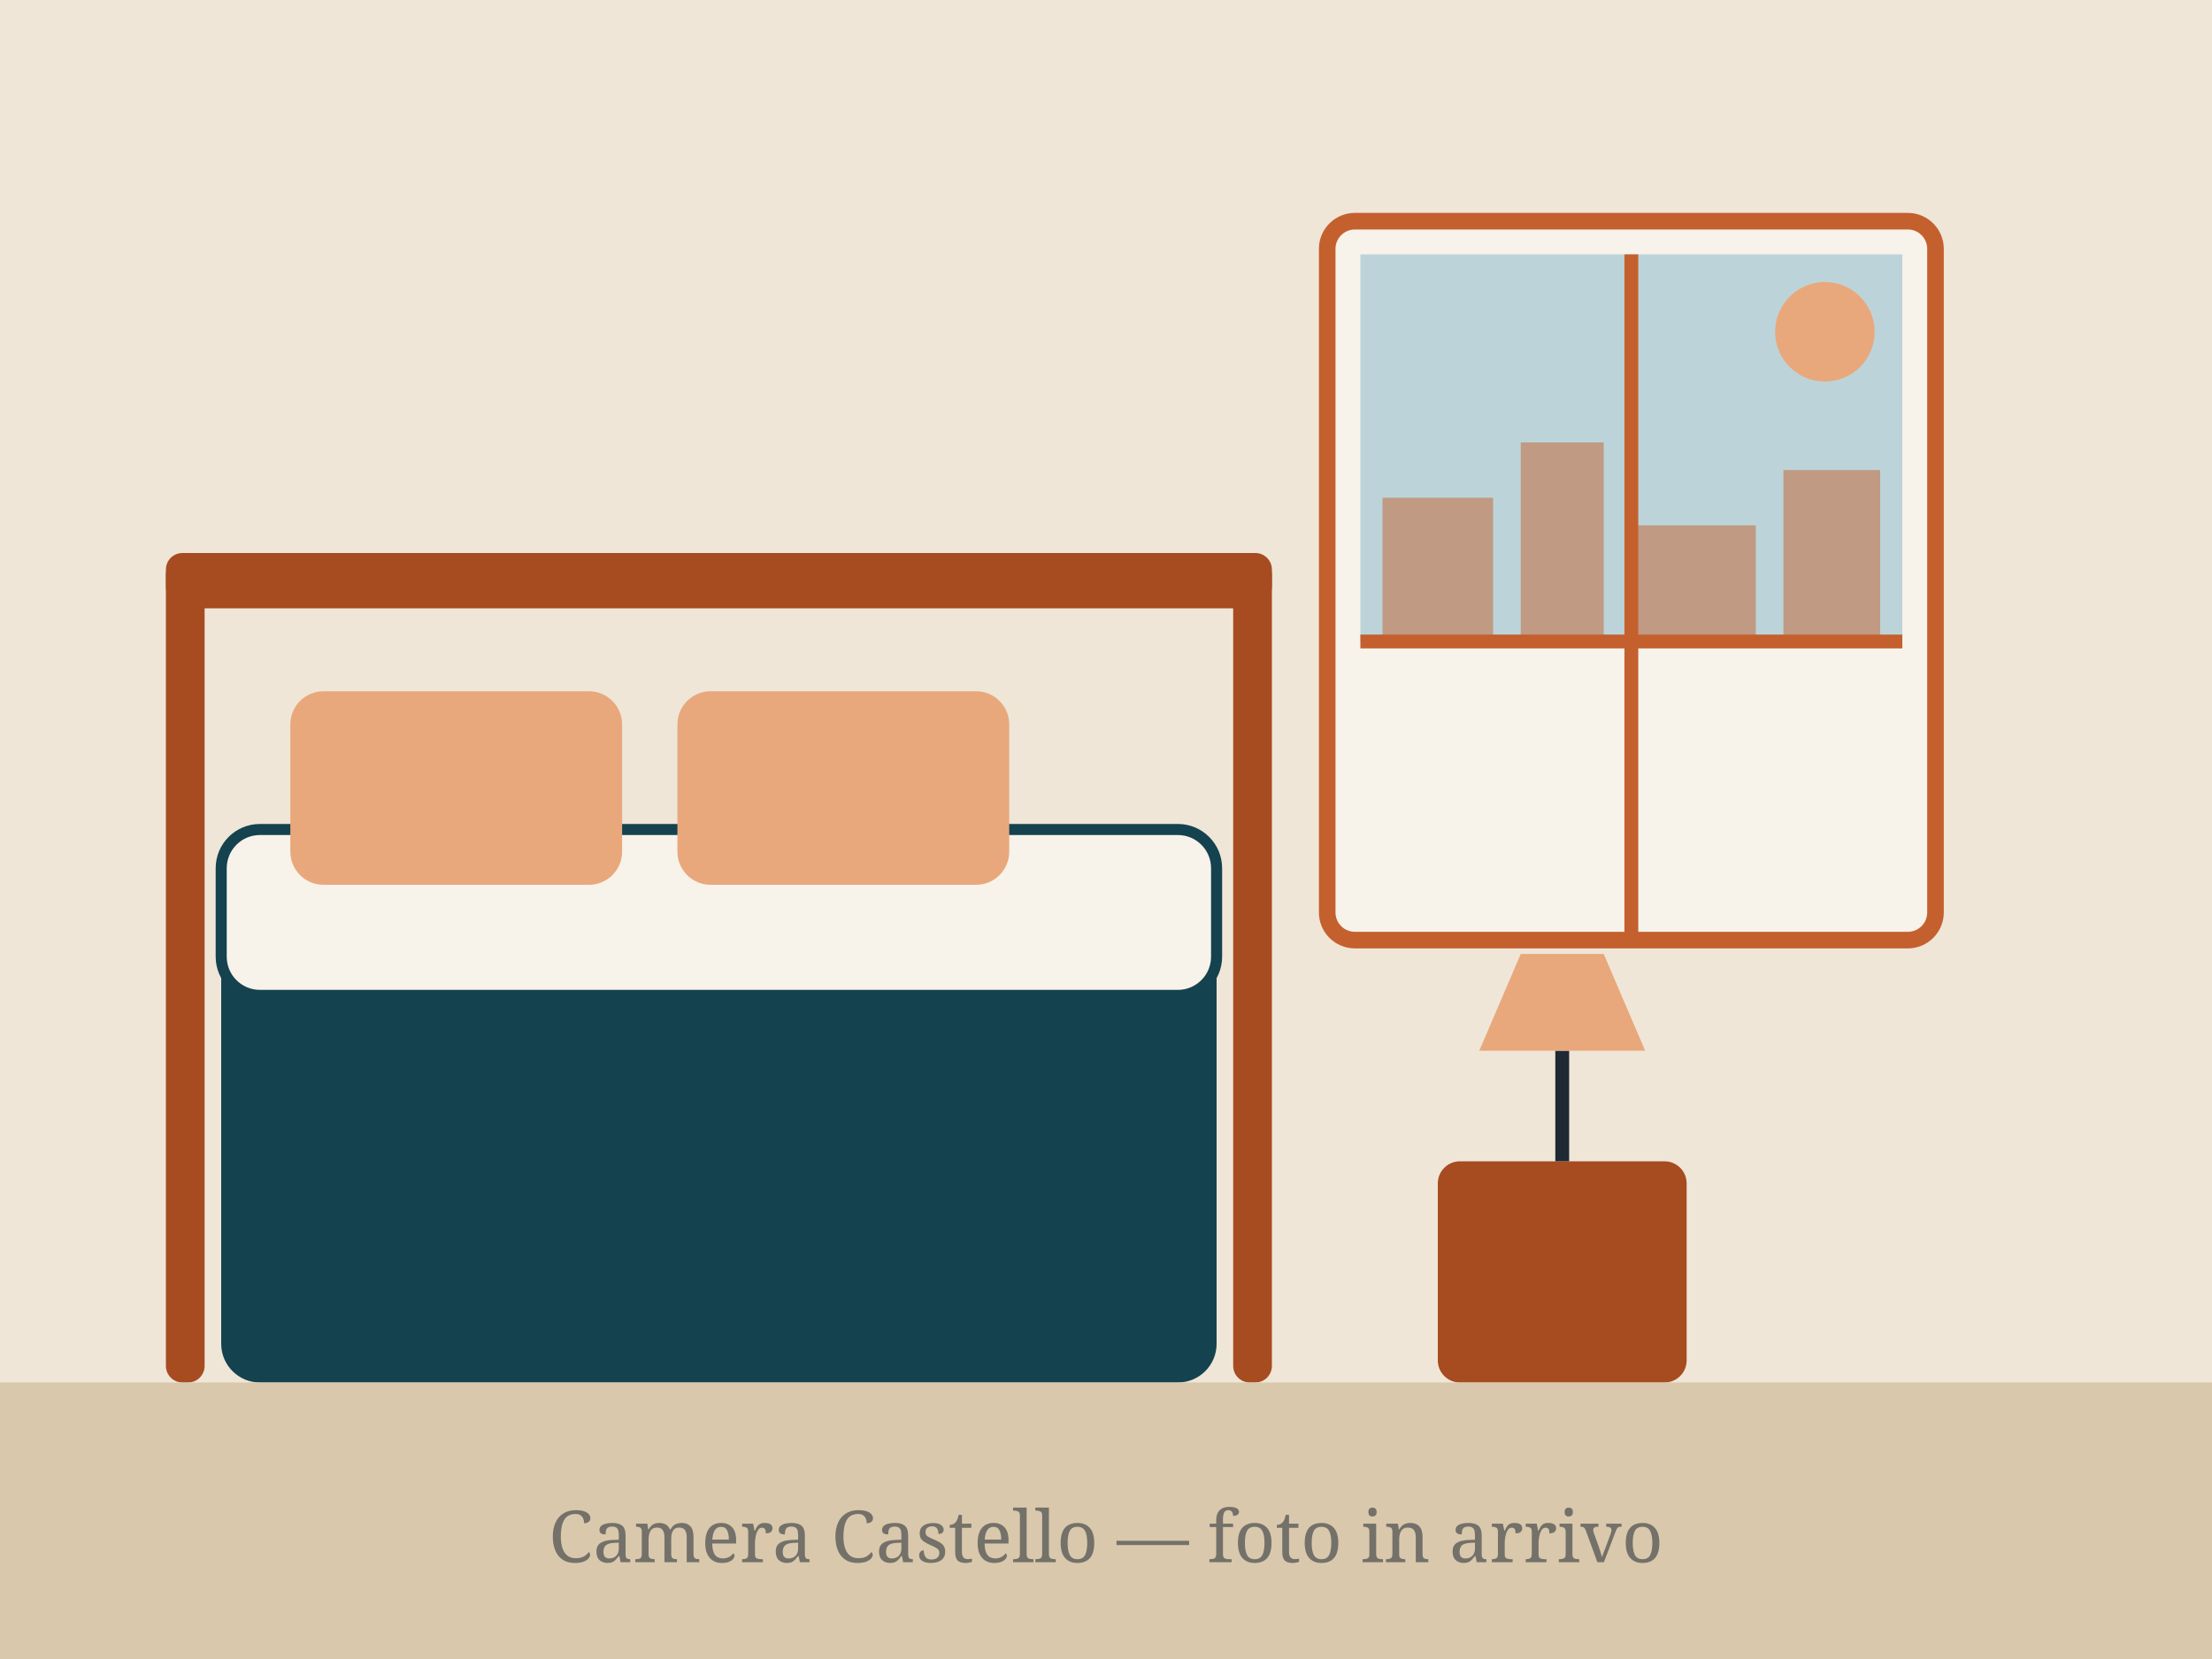
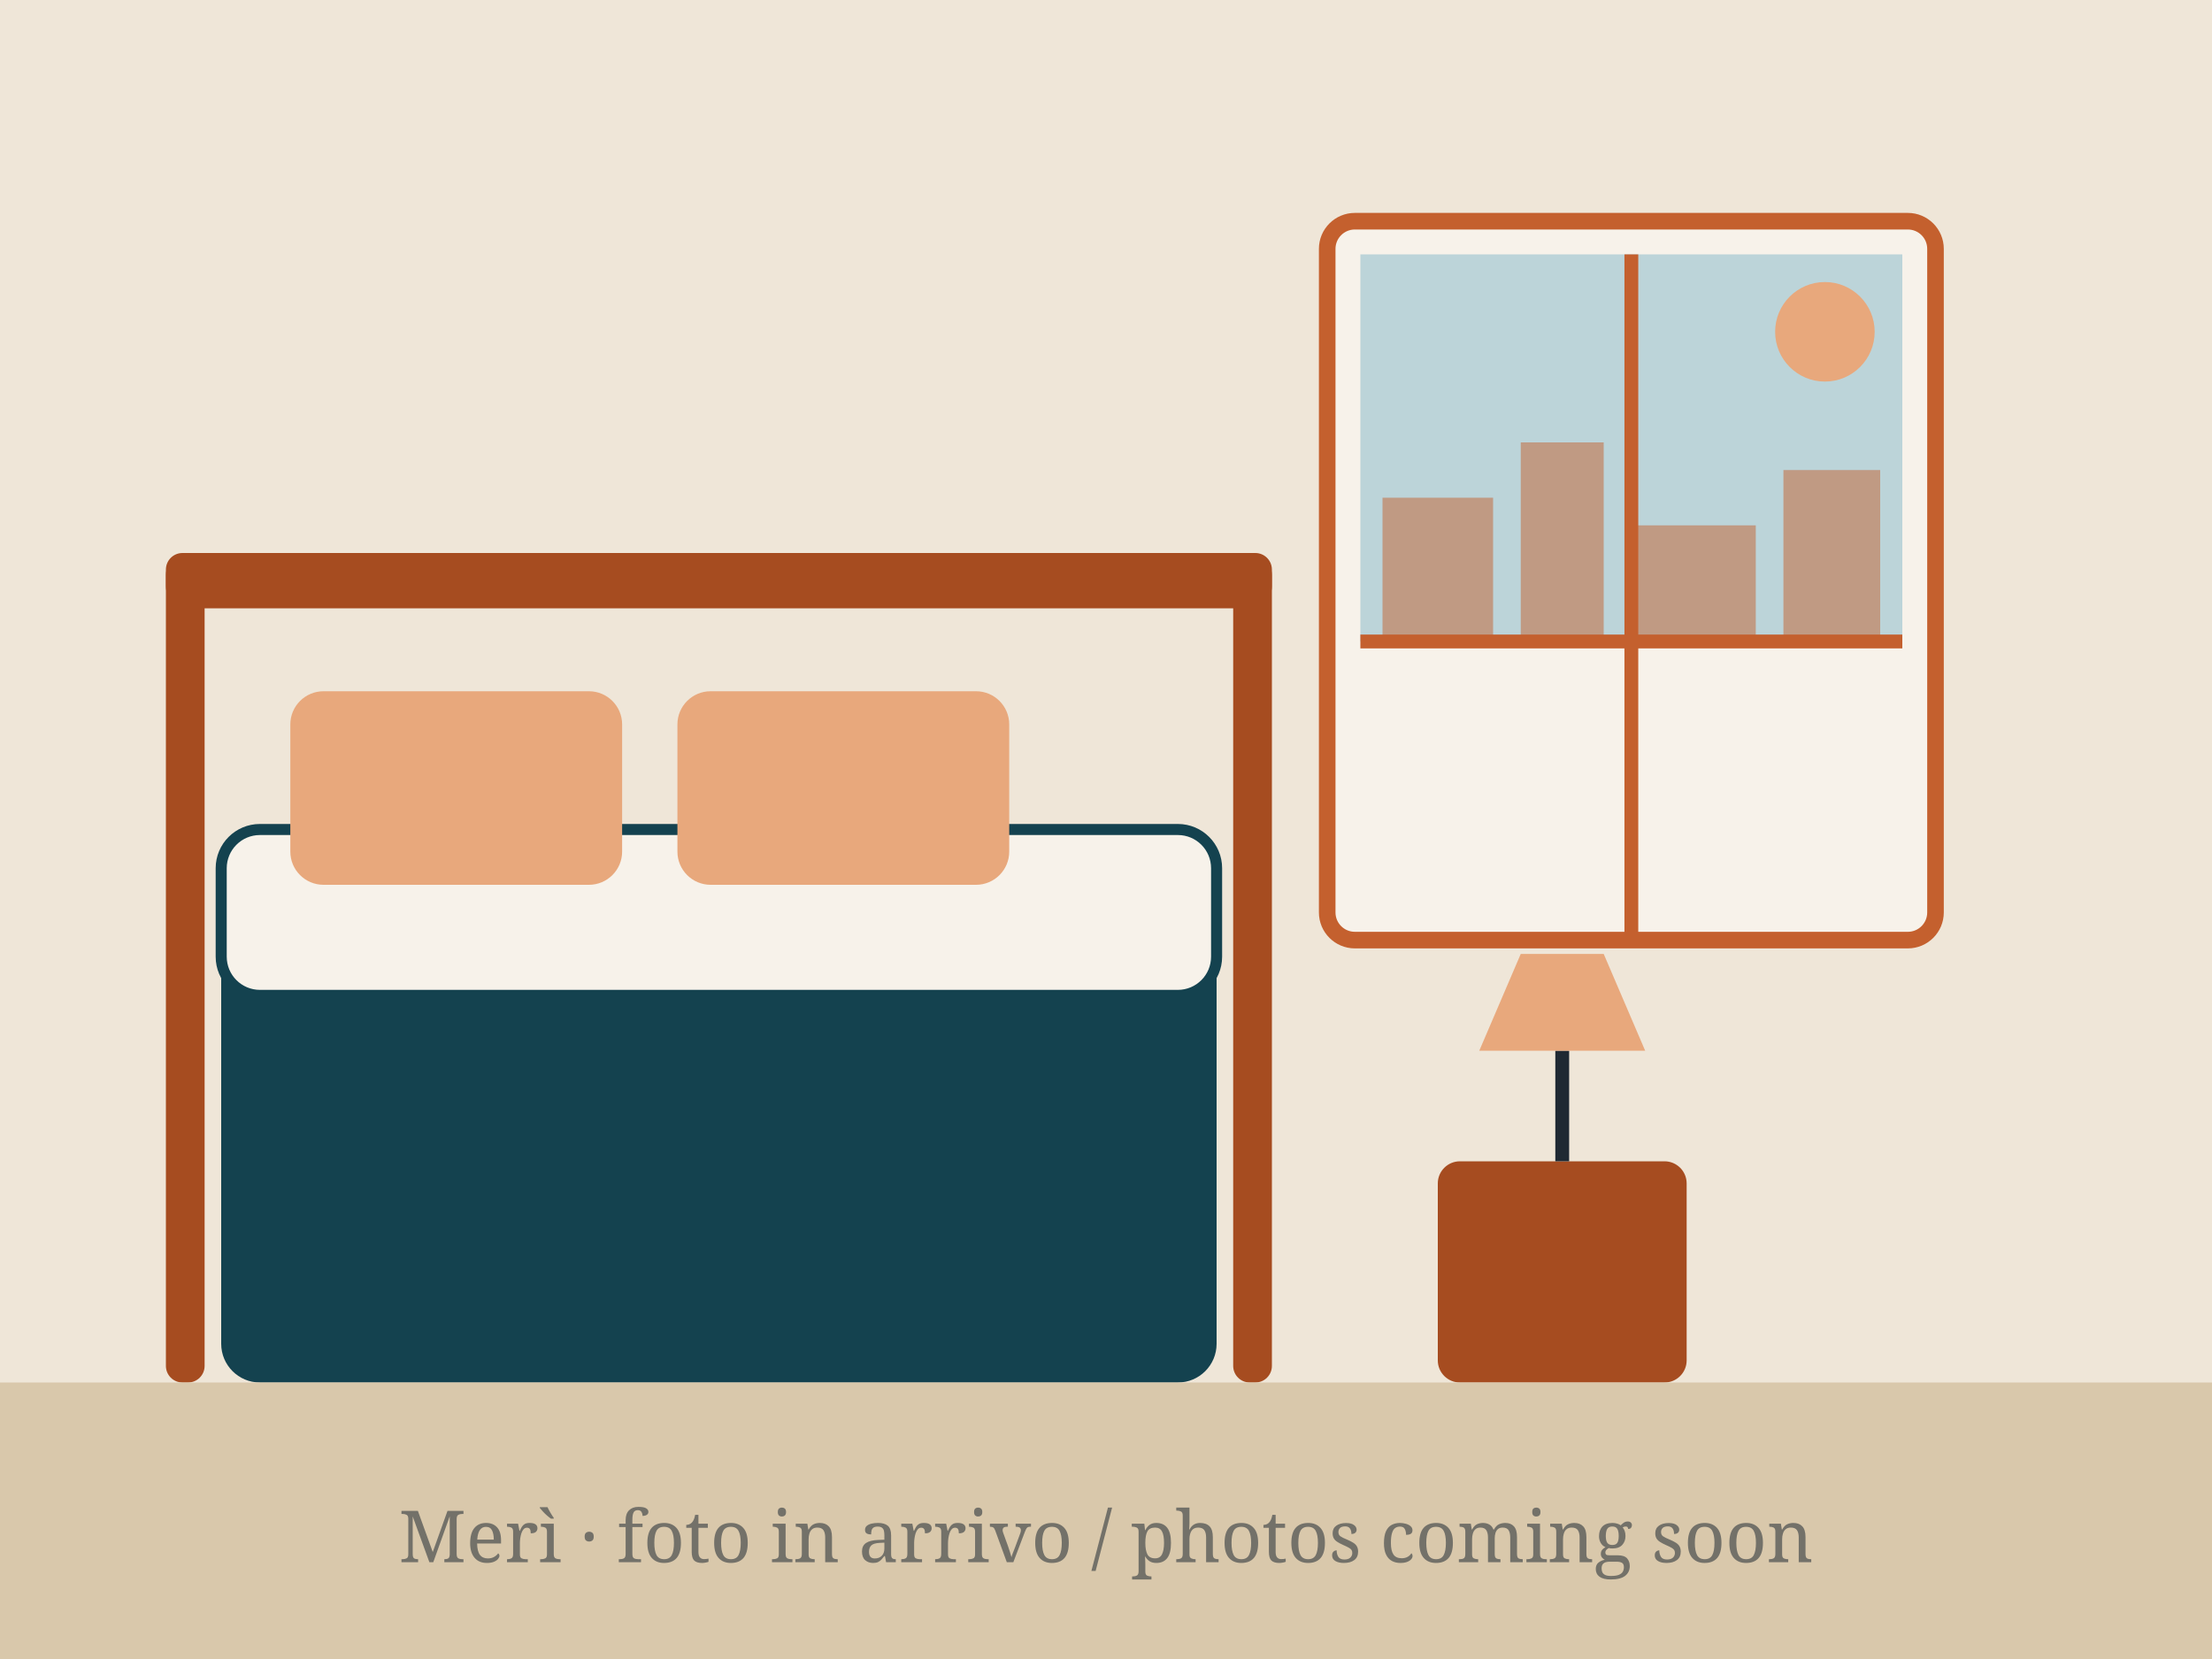
<svg xmlns="http://www.w3.org/2000/svg" viewBox="0 0 800 600" preserveAspectRatio="xMidYMid slice">
  <rect width="800" height="600" fill="#efe6d8" />
  <rect x="480" y="80" width="220" height="260" rx="10" fill="#f7f2ea" stroke="#c4602e" stroke-width="6" />
  <rect x="492" y="92" width="196" height="140" fill="#bcd4d9" />
  <g fill="#c4602e" opacity="0.5">
    <rect x="500" y="180" width="40" height="52" />
    <rect x="550" y="160" width="30" height="72" />
    <rect x="590" y="190" width="45" height="42" />
    <rect x="645" y="170" width="35" height="62" />
  </g>
  <circle cx="660" cy="120" r="18" fill="#e8a87c" />
  <line x1="590" y1="92" x2="590" y2="340" stroke="#c4602e" stroke-width="5" />
  <line x1="492" y1="232" x2="688" y2="232" stroke="#c4602e" stroke-width="5" />
  <rect x="80" y="330" width="360" height="170" rx="14" fill="#14424f" />
  <rect x="80" y="300" width="360" height="60" rx="14" fill="#f7f2ea" stroke="#14424f" stroke-width="4" />
  <rect x="105" y="250" width="120" height="70" rx="12" fill="#e8a87c" />
  <rect x="245" y="250" width="120" height="70" rx="12" fill="#e8a87c" />
  <rect x="60" y="200" width="400" height="20" rx="8" fill="#a64c20" />
  <rect x="60" y="200" width="14" height="300" rx="6" fill="#a64c20" />
  <rect x="446" y="200" width="14" height="300" rx="6" fill="#a64c20" />
  <rect x="520" y="420" width="90" height="80" rx="8" fill="#a64c20" />
  <line x1="565" y1="420" x2="565" y2="380" stroke="#1f2933" stroke-width="5" />
  <path d="M535 380 L595 380 L580 345 L550 345 Z" fill="#e8a87c" />
  <rect y="500" width="800" height="100" fill="#d9c8ab" />
-   <text x="400" y="565" text-anchor="middle" font-family="Georgia, serif" font-size="26" fill="#1f2933" opacity="0.55">Camera Castello — foto in arrivo</text>
+   <text x="400" y="565" text-anchor="middle" font-family="Georgia, serif" font-size="26" fill="#1f2933" opacity="0.55">Merì · foto in arrivo / photos coming soon</text>
</svg>
